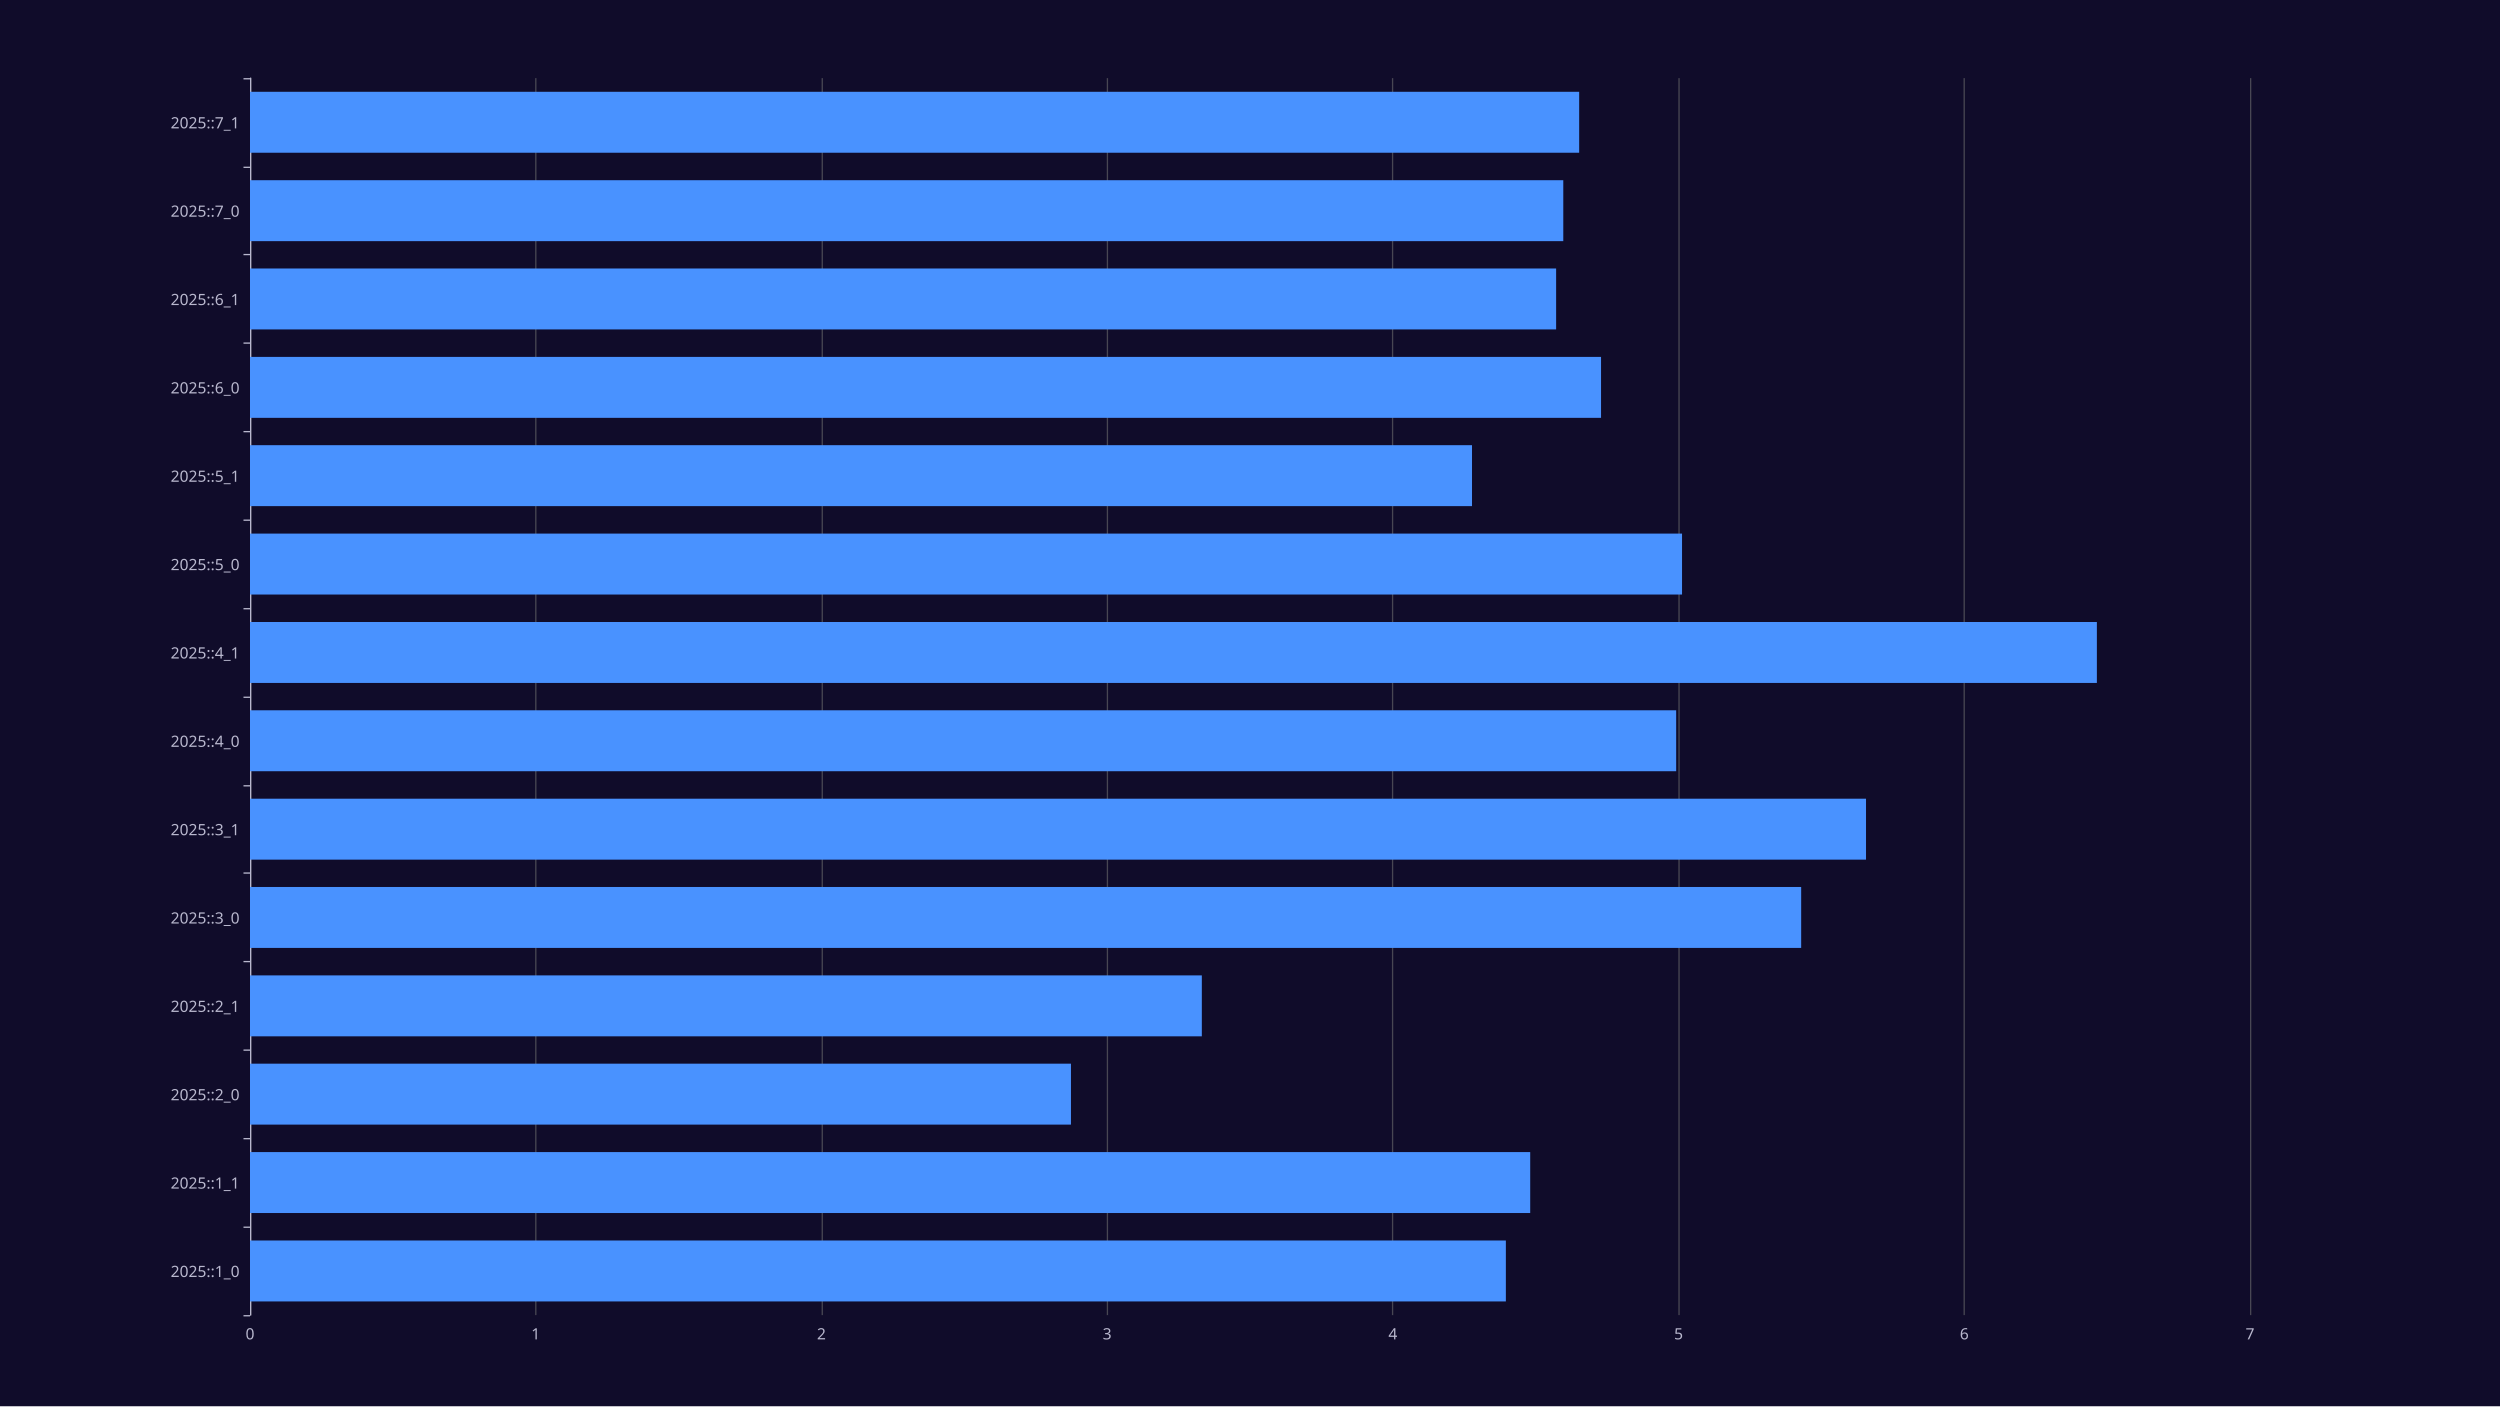
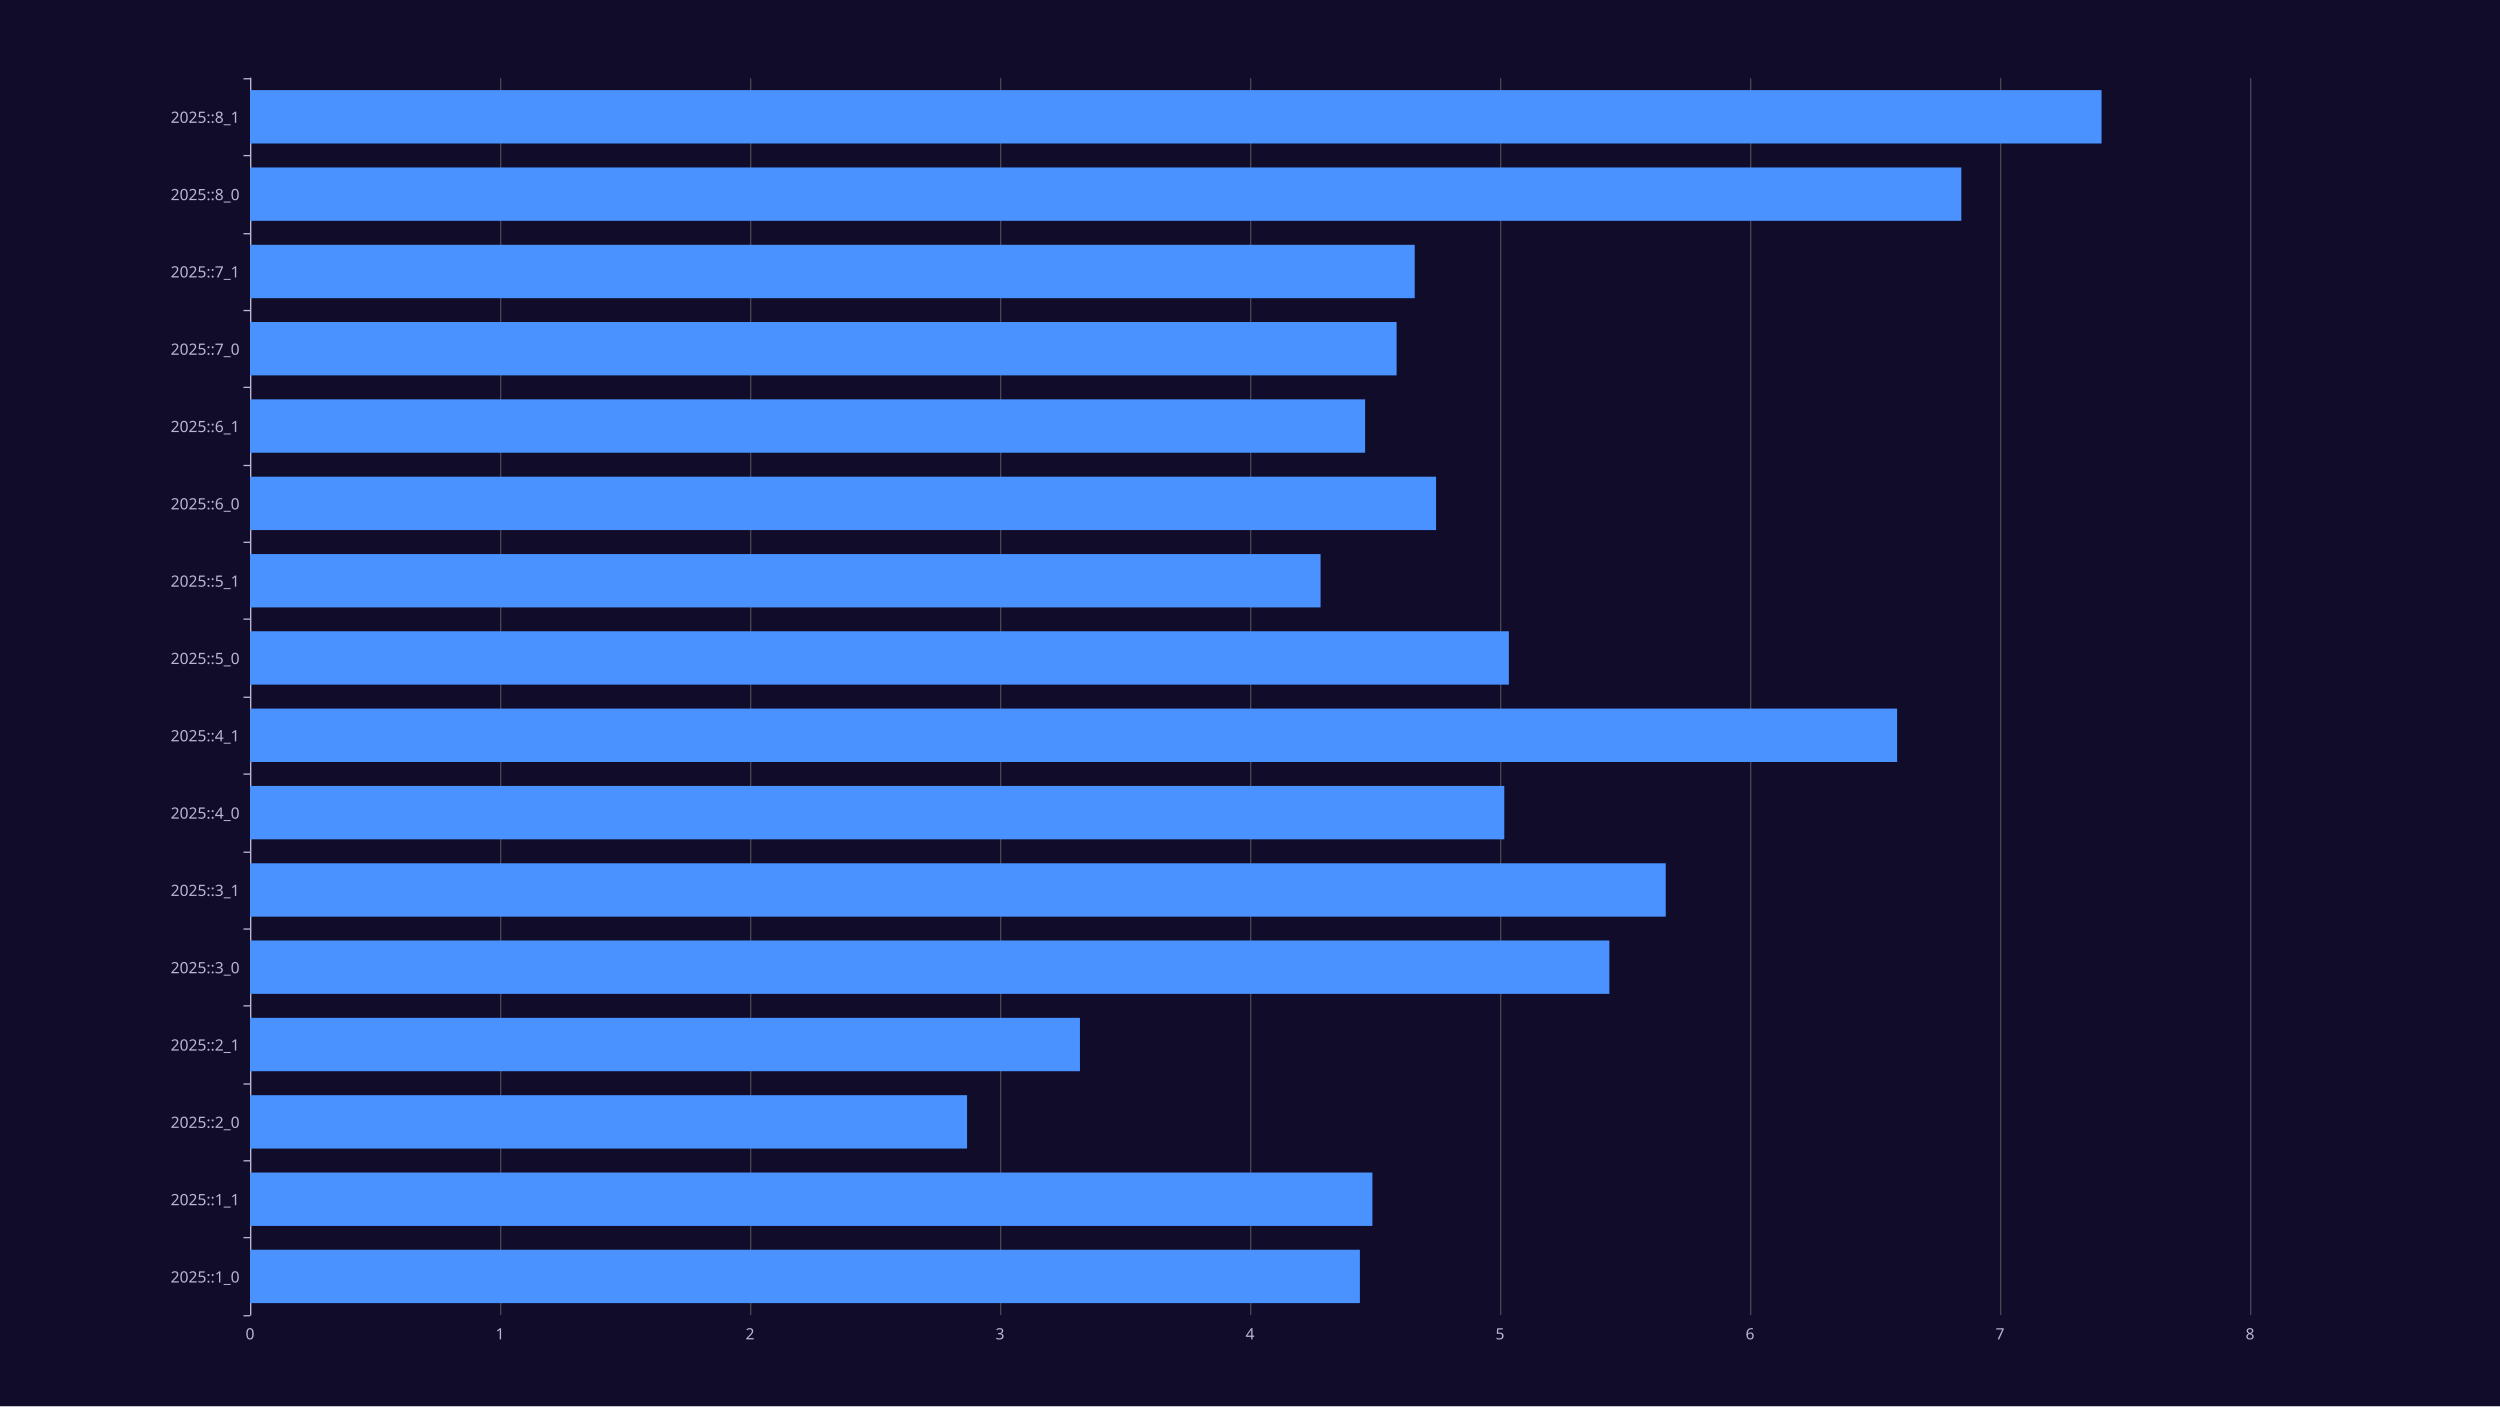
<svg xmlns="http://www.w3.org/2000/svg" width="1920" height="1080" version="1.1" baseProfile="full" viewBox="0 0 1920 1080">
  <rect width="1920" height="1080" x="0" y="0" fill="#100C2A" />
  <path d="M192.5 60L192.5 1010" fill="transparent" stroke="#484753" class="zr0-cls-0" />
-   <path d="M411.5 60L411.5 1010" fill="transparent" stroke="#484753" class="zr0-cls-0" />
-   <path d="M631.5 60L631.5 1010" fill="transparent" stroke="#484753" class="zr0-cls-0" />
-   <path d="M850.5 60L850.5 1010" fill="transparent" stroke="#484753" class="zr0-cls-0" />
-   <path d="M1069.5 60L1069.5 1010" fill="transparent" stroke="#484753" class="zr0-cls-0" />
-   <path d="M1289.5 60L1289.5 1010" fill="transparent" stroke="#484753" class="zr0-cls-0" />
-   <path d="M1508.5 60L1508.5 1010" fill="transparent" stroke="#484753" class="zr0-cls-0" />
+   <path d="M384.5 60L384.5 1010" fill="transparent" stroke="#484753" class="zr0-cls-0" />
+   <path d="M576.5 60L576.5 1010" fill="transparent" stroke="#484753" class="zr0-cls-0" />
+   <path d="M768.5 60L768.5 1010" fill="transparent" stroke="#484753" class="zr0-cls-0" />
+   <path d="M960.5 60L960.5 1010" fill="transparent" stroke="#484753" class="zr0-cls-0" />
+   <path d="M1152.5 60L1152.5 1010" fill="transparent" stroke="#484753" class="zr0-cls-0" />
+   <path d="M1344.5 60L1344.5 1010" fill="transparent" stroke="#484753" class="zr0-cls-0" />
+   <path d="M1536.5 60L1536.5 1010" fill="transparent" stroke="#484753" class="zr0-cls-0" />
  <path d="M1728.5 60L1728.5 1010" fill="transparent" stroke="#484753" class="zr0-cls-0" />
  <path d="M192.5 1010L192.5 60" fill="transparent" stroke="#B9B8CE" stroke-linecap="round" class="zr0-cls-0" />
  <path d="M192 1010.5L187 1010.5" fill="transparent" stroke="#B9B8CE" class="zr0-cls-0" />
-   <path d="M192 942.5L187 942.5" fill="transparent" stroke="#B9B8CE" class="zr0-cls-0" />
-   <path d="M192 874.5L187 874.5" fill="transparent" stroke="#B9B8CE" class="zr0-cls-0" />
-   <path d="M192 806.5L187 806.5" fill="transparent" stroke="#B9B8CE" class="zr0-cls-0" />
-   <path d="M192 738.5L187 738.5" fill="transparent" stroke="#B9B8CE" class="zr0-cls-0" />
-   <path d="M192 670.5L187 670.5" fill="transparent" stroke="#B9B8CE" class="zr0-cls-0" />
-   <path d="M192 603.5L187 603.5" fill="transparent" stroke="#B9B8CE" class="zr0-cls-0" />
+   <path d="M192 950.5L187 950.5" fill="transparent" stroke="#B9B8CE" class="zr0-cls-0" />
+   <path d="M192 891.5L187 891.5" fill="transparent" stroke="#B9B8CE" class="zr0-cls-0" />
+   <path d="M192 832.5L187 832.5" fill="transparent" stroke="#B9B8CE" class="zr0-cls-0" />
+   <path d="M192 772.5L187 772.5" fill="transparent" stroke="#B9B8CE" class="zr0-cls-0" />
+   <path d="M192 713.5L187 713.5" fill="transparent" stroke="#B9B8CE" class="zr0-cls-0" />
+   <path d="M192 654.5L187 654.5" fill="transparent" stroke="#B9B8CE" class="zr0-cls-0" />
+   <path d="M192 594.5L187 594.5" fill="transparent" stroke="#B9B8CE" class="zr0-cls-0" />
  <path d="M192 535.5L187 535.5" fill="transparent" stroke="#B9B8CE" class="zr0-cls-0" />
-   <path d="M192 467.5L187 467.5" fill="transparent" stroke="#B9B8CE" class="zr0-cls-0" />
-   <path d="M192 399.5L187 399.5" fill="transparent" stroke="#B9B8CE" class="zr0-cls-0" />
-   <path d="M192 331.5L187 331.5" fill="transparent" stroke="#B9B8CE" class="zr0-cls-0" />
-   <path d="M192 263.5L187 263.5" fill="transparent" stroke="#B9B8CE" class="zr0-cls-0" />
-   <path d="M192 195.5L187 195.5" fill="transparent" stroke="#B9B8CE" class="zr0-cls-0" />
-   <path d="M192 128.5L187 128.5" fill="transparent" stroke="#B9B8CE" class="zr0-cls-0" />
+   <path d="M192 475.5L187 475.5" fill="transparent" stroke="#B9B8CE" class="zr0-cls-0" />
+   <path d="M192 416.5L187 416.5" fill="transparent" stroke="#B9B8CE" class="zr0-cls-0" />
+   <path d="M192 357.5L187 357.5" fill="transparent" stroke="#B9B8CE" class="zr0-cls-0" />
+   <path d="M192 297.5L187 297.5" fill="transparent" stroke="#B9B8CE" class="zr0-cls-0" />
+   <path d="M192 238.5L187 238.5" fill="transparent" stroke="#B9B8CE" class="zr0-cls-0" />
+   <path d="M192 179.5L187 179.5" fill="transparent" stroke="#B9B8CE" class="zr0-cls-0" />
+   <path d="M192 119.5L187 119.5" fill="transparent" stroke="#B9B8CE" class="zr0-cls-0" />
  <path d="M192 60.5L187 60.5" fill="transparent" stroke="#B9B8CE" class="zr0-cls-0" />
-   <text dominant-baseline="central" text-anchor="end" style="font-size:12px;font-family:sans-serif;" transform="translate(184 976.0714)" fill="#B9B8CE">2025::1_0</text>
-   <text dominant-baseline="central" text-anchor="end" style="font-size:12px;font-family:sans-serif;" transform="translate(184 908.2143)" fill="#B9B8CE">2025::1_1</text>
-   <text dominant-baseline="central" text-anchor="end" style="font-size:12px;font-family:sans-serif;" transform="translate(184 840.3571)" fill="#B9B8CE">2025::2_0</text>
-   <text dominant-baseline="central" text-anchor="end" style="font-size:12px;font-family:sans-serif;" transform="translate(184 772.5)" fill="#B9B8CE">2025::2_1</text>
-   <text dominant-baseline="central" text-anchor="end" style="font-size:12px;font-family:sans-serif;" transform="translate(184 704.6429)" fill="#B9B8CE">2025::3_0</text>
-   <text dominant-baseline="central" text-anchor="end" style="font-size:12px;font-family:sans-serif;" transform="translate(184 636.7857)" fill="#B9B8CE">2025::3_1</text>
-   <text dominant-baseline="central" text-anchor="end" style="font-size:12px;font-family:sans-serif;" transform="translate(184 568.9286)" fill="#B9B8CE">2025::4_0</text>
-   <text dominant-baseline="central" text-anchor="end" style="font-size:12px;font-family:sans-serif;" transform="translate(184 501.0714)" fill="#B9B8CE">2025::4_1</text>
-   <text dominant-baseline="central" text-anchor="end" style="font-size:12px;font-family:sans-serif;" transform="translate(184 433.2143)" fill="#B9B8CE">2025::5_0</text>
-   <text dominant-baseline="central" text-anchor="end" style="font-size:12px;font-family:sans-serif;" transform="translate(184 365.3571)" fill="#B9B8CE">2025::5_1</text>
-   <text dominant-baseline="central" text-anchor="end" style="font-size:12px;font-family:sans-serif;" transform="translate(184 297.5)" fill="#B9B8CE">2025::6_0</text>
-   <text dominant-baseline="central" text-anchor="end" style="font-size:12px;font-family:sans-serif;" transform="translate(184 229.6429)" fill="#B9B8CE">2025::6_1</text>
-   <text dominant-baseline="central" text-anchor="end" style="font-size:12px;font-family:sans-serif;" transform="translate(184 161.7857)" fill="#B9B8CE">2025::7_0</text>
-   <text dominant-baseline="central" text-anchor="end" style="font-size:12px;font-family:sans-serif;" transform="translate(184 93.9286)" fill="#B9B8CE">2025::7_1</text>
+   <text dominant-baseline="central" text-anchor="end" style="font-size:12px;font-family:sans-serif;" transform="translate(184 980.3125)" fill="#B9B8CE">2025::1_0</text>
+   <text dominant-baseline="central" text-anchor="end" style="font-size:12px;font-family:sans-serif;" transform="translate(184 920.9375)" fill="#B9B8CE">2025::1_1</text>
+   <text dominant-baseline="central" text-anchor="end" style="font-size:12px;font-family:sans-serif;" transform="translate(184 861.5625)" fill="#B9B8CE">2025::2_0</text>
+   <text dominant-baseline="central" text-anchor="end" style="font-size:12px;font-family:sans-serif;" transform="translate(184 802.1875)" fill="#B9B8CE">2025::2_1</text>
+   <text dominant-baseline="central" text-anchor="end" style="font-size:12px;font-family:sans-serif;" transform="translate(184 742.8125)" fill="#B9B8CE">2025::3_0</text>
+   <text dominant-baseline="central" text-anchor="end" style="font-size:12px;font-family:sans-serif;" transform="translate(184 683.4375)" fill="#B9B8CE">2025::3_1</text>
+   <text dominant-baseline="central" text-anchor="end" style="font-size:12px;font-family:sans-serif;" transform="translate(184 624.0625)" fill="#B9B8CE">2025::4_0</text>
+   <text dominant-baseline="central" text-anchor="end" style="font-size:12px;font-family:sans-serif;" transform="translate(184 564.6875)" fill="#B9B8CE">2025::4_1</text>
+   <text dominant-baseline="central" text-anchor="end" style="font-size:12px;font-family:sans-serif;" transform="translate(184 505.3125)" fill="#B9B8CE">2025::5_0</text>
+   <text dominant-baseline="central" text-anchor="end" style="font-size:12px;font-family:sans-serif;" transform="translate(184 445.9375)" fill="#B9B8CE">2025::5_1</text>
+   <text dominant-baseline="central" text-anchor="end" style="font-size:12px;font-family:sans-serif;" transform="translate(184 386.5625)" fill="#B9B8CE">2025::6_0</text>
+   <text dominant-baseline="central" text-anchor="end" style="font-size:12px;font-family:sans-serif;" transform="translate(184 327.1875)" fill="#B9B8CE">2025::6_1</text>
+   <text dominant-baseline="central" text-anchor="end" style="font-size:12px;font-family:sans-serif;" transform="translate(184 267.8125)" fill="#B9B8CE">2025::7_0</text>
+   <text dominant-baseline="central" text-anchor="end" style="font-size:12px;font-family:sans-serif;" transform="translate(184 208.4375)" fill="#B9B8CE">2025::7_1</text>
+   <text dominant-baseline="central" text-anchor="end" style="font-size:12px;font-family:sans-serif;" transform="translate(184 149.0625)" fill="#B9B8CE">2025::8_0</text>
+   <text dominant-baseline="central" text-anchor="end" style="font-size:12px;font-family:sans-serif;" transform="translate(184 89.6875)" fill="#B9B8CE">2025::8_1</text>
  <text dominant-baseline="central" text-anchor="middle" style="font-size:12px;font-family:sans-serif;" y="6" transform="translate(192 1018)" fill="#B9B8CE">0</text>
-   <text dominant-baseline="central" text-anchor="middle" style="font-size:12px;font-family:sans-serif;" y="6" transform="translate(411.4286 1018)" fill="#B9B8CE">1</text>
-   <text dominant-baseline="central" text-anchor="middle" style="font-size:12px;font-family:sans-serif;" y="6" transform="translate(630.8571 1018)" fill="#B9B8CE">2</text>
-   <text dominant-baseline="central" text-anchor="middle" style="font-size:12px;font-family:sans-serif;" y="6" transform="translate(850.2857 1018)" fill="#B9B8CE">3</text>
-   <text dominant-baseline="central" text-anchor="middle" style="font-size:12px;font-family:sans-serif;" y="6" transform="translate(1069.714 1018)" fill="#B9B8CE">4</text>
-   <text dominant-baseline="central" text-anchor="middle" style="font-size:12px;font-family:sans-serif;" y="6" transform="translate(1289.143 1018)" fill="#B9B8CE">5</text>
-   <text dominant-baseline="central" text-anchor="middle" style="font-size:12px;font-family:sans-serif;" y="6" transform="translate(1508.571 1018)" fill="#B9B8CE">6</text>
-   <text dominant-baseline="central" text-anchor="middle" style="font-size:12px;font-family:sans-serif;" y="6" transform="translate(1728 1018)" fill="#B9B8CE">7</text>
-   <path d="M192 952.7l964.5 0l0 46.8l-964.5 0Z" fill="#4992ff" ecmeta_series_index="0" ecmeta_data_index="0" ecmeta_ssr_type="chart" class="zr0-cls-1" />
-   <path d="M192 884.8l983.2 0l0 46.8l-983.2 0Z" fill="#4992ff" ecmeta_series_index="0" ecmeta_data_index="1" ecmeta_ssr_type="chart" class="zr0-cls-1" />
-   <path d="M192 816.9l630.5 0l0 46.8l-630.5 0Z" fill="#4992ff" ecmeta_series_index="0" ecmeta_data_index="2" ecmeta_ssr_type="chart" class="zr0-cls-1" />
-   <path d="M192 749.1l731 0l0 46.8l-731 0Z" fill="#4992ff" ecmeta_series_index="0" ecmeta_data_index="3" ecmeta_ssr_type="chart" class="zr0-cls-1" />
-   <path d="M192 681.2l1191.3 0l0 46.8l-1191.3 0Z" fill="#4992ff" ecmeta_series_index="0" ecmeta_data_index="4" ecmeta_ssr_type="chart" class="zr0-cls-1" />
-   <path d="M192 613.4l1241.1 0l0 46.8l-1241.1 0Z" fill="#4992ff" ecmeta_series_index="0" ecmeta_data_index="5" ecmeta_ssr_type="chart" class="zr0-cls-1" />
-   <path d="M192 545.5l1095.3 0l0 46.8l-1095.3 0Z" fill="#4992ff" ecmeta_series_index="0" ecmeta_data_index="6" ecmeta_ssr_type="chart" class="zr0-cls-1" />
-   <path d="M192 477.7l1418.4 0l0 46.8l-1418.4 0Z" fill="#4992ff" ecmeta_series_index="0" ecmeta_data_index="7" ecmeta_ssr_type="chart" class="zr0-cls-1" />
-   <path d="M192 409.8l1099.8 0l0 46.8l-1099.8 0Z" fill="#4992ff" ecmeta_series_index="0" ecmeta_data_index="8" ecmeta_ssr_type="chart" class="zr0-cls-1" />
-   <path d="M192 341.9l938.5 0l0 46.8l-938.5 0Z" fill="#4992ff" ecmeta_series_index="0" ecmeta_data_index="9" ecmeta_ssr_type="chart" class="zr0-cls-1" />
-   <path d="M192 274.1l1037.6 0l0 46.8l-1037.6 0Z" fill="#4992ff" ecmeta_series_index="0" ecmeta_data_index="10" ecmeta_ssr_type="chart" class="zr0-cls-1" />
-   <path d="M192 206.2l1003.1 0l0 46.8l-1003.1 0Z" fill="#4992ff" ecmeta_series_index="0" ecmeta_data_index="11" ecmeta_ssr_type="chart" class="zr0-cls-1" />
-   <path d="M192 138.4l1008.6 0l0 46.8l-1008.6 0Z" fill="#4992ff" ecmeta_series_index="0" ecmeta_data_index="12" ecmeta_ssr_type="chart" class="zr0-cls-1" />
-   <path d="M192 70.5l1020.8 0l0 46.8l-1020.8 0Z" fill="#4992ff" ecmeta_series_index="0" ecmeta_data_index="13" ecmeta_ssr_type="chart" class="zr0-cls-1" />
+   <text dominant-baseline="central" text-anchor="middle" style="font-size:12px;font-family:sans-serif;" y="6" transform="translate(384 1018)" fill="#B9B8CE">1</text>
+   <text dominant-baseline="central" text-anchor="middle" style="font-size:12px;font-family:sans-serif;" y="6" transform="translate(576 1018)" fill="#B9B8CE">2</text>
+   <text dominant-baseline="central" text-anchor="middle" style="font-size:12px;font-family:sans-serif;" y="6" transform="translate(768 1018)" fill="#B9B8CE">3</text>
+   <text dominant-baseline="central" text-anchor="middle" style="font-size:12px;font-family:sans-serif;" y="6" transform="translate(960 1018)" fill="#B9B8CE">4</text>
+   <text dominant-baseline="central" text-anchor="middle" style="font-size:12px;font-family:sans-serif;" y="6" transform="translate(1152 1018)" fill="#B9B8CE">5</text>
+   <text dominant-baseline="central" text-anchor="middle" style="font-size:12px;font-family:sans-serif;" y="6" transform="translate(1344 1018)" fill="#B9B8CE">6</text>
+   <text dominant-baseline="central" text-anchor="middle" style="font-size:12px;font-family:sans-serif;" y="6" transform="translate(1536 1018)" fill="#B9B8CE">7</text>
+   <text dominant-baseline="central" text-anchor="middle" style="font-size:12px;font-family:sans-serif;" y="6" transform="translate(1728 1018)" fill="#B9B8CE">8</text>
+   <path d="M192 959.8l852.4 0l0 41l-852.4 0Z" fill="#4992ff" ecmeta_series_index="0" ecmeta_data_index="0" ecmeta_ssr_type="chart" class="zr0-cls-1" />
+   <path d="M192 900.5l862 0l0 41l-862 0Z" fill="#4992ff" ecmeta_series_index="0" ecmeta_data_index="1" ecmeta_ssr_type="chart" class="zr0-cls-1" />
+   <path d="M192 841.1l550.7 0l0 41l-550.7 0Z" fill="#4992ff" ecmeta_series_index="0" ecmeta_data_index="2" ecmeta_ssr_type="chart" class="zr0-cls-1" />
+   <path d="M192 781.7l637.4 0l0 41l-637.4 0Z" fill="#4992ff" ecmeta_series_index="0" ecmeta_data_index="3" ecmeta_ssr_type="chart" class="zr0-cls-1" />
+   <path d="M192 722.3l1044 0l0 41l-1044 0Z" fill="#4992ff" ecmeta_series_index="0" ecmeta_data_index="4" ecmeta_ssr_type="chart" class="zr0-cls-1" />
+   <path d="M192 663l1087.3 0l0 41l-1087.3 0Z" fill="#4992ff" ecmeta_series_index="0" ecmeta_data_index="5" ecmeta_ssr_type="chart" class="zr0-cls-1" />
+   <path d="M192 603.6l963.3 0l0 41l-963.3 0Z" fill="#4992ff" ecmeta_series_index="0" ecmeta_data_index="6" ecmeta_ssr_type="chart" class="zr0-cls-1" />
+   <path d="M192 544.2l1265 0l0 41l-1265 0Z" fill="#4992ff" ecmeta_series_index="0" ecmeta_data_index="7" ecmeta_ssr_type="chart" class="zr0-cls-1" />
+   <path d="M192 484.8l966.8 0l0 41l-966.8 0Z" fill="#4992ff" ecmeta_series_index="0" ecmeta_data_index="8" ecmeta_ssr_type="chart" class="zr0-cls-1" />
+   <path d="M192 425.5l822.2 0l0 41l-822.2 0Z" fill="#4992ff" ecmeta_series_index="0" ecmeta_data_index="9" ecmeta_ssr_type="chart" class="zr0-cls-1" />
+   <path d="M192 366.1l910.9 0l0 41l-910.9 0Z" fill="#4992ff" ecmeta_series_index="0" ecmeta_data_index="10" ecmeta_ssr_type="chart" class="zr0-cls-1" />
+   <path d="M192 306.7l856.4 0l0 41l-856.4 0Z" fill="#4992ff" ecmeta_series_index="0" ecmeta_data_index="11" ecmeta_ssr_type="chart" class="zr0-cls-1" />
+   <path d="M192 247.3l880.6 0l0 41l-880.6 0Z" fill="#4992ff" ecmeta_series_index="0" ecmeta_data_index="12" ecmeta_ssr_type="chart" class="zr0-cls-1" />
+   <path d="M192 188l894.5 0l0 41l-894.5 0Z" fill="#4992ff" ecmeta_series_index="0" ecmeta_data_index="13" ecmeta_ssr_type="chart" class="zr0-cls-1" />
+   <path d="M192 128.6l1314.3 0l0 41l-1314.3 0Z" fill="#4992ff" ecmeta_series_index="0" ecmeta_data_index="14" ecmeta_ssr_type="chart" class="zr0-cls-1" />
+   <path d="M192 69.2l1422 0l0 41l-1422 0Z" fill="#4992ff" ecmeta_series_index="0" ecmeta_data_index="15" ecmeta_ssr_type="chart" class="zr0-cls-1" />
  <style>
.zr0-cls-0:hover {
pointer-events:none;
}
.zr0-cls-1:hover {
cursor:pointer;
fill:rgba(80,160,255,1);
}



</style>
</svg>
